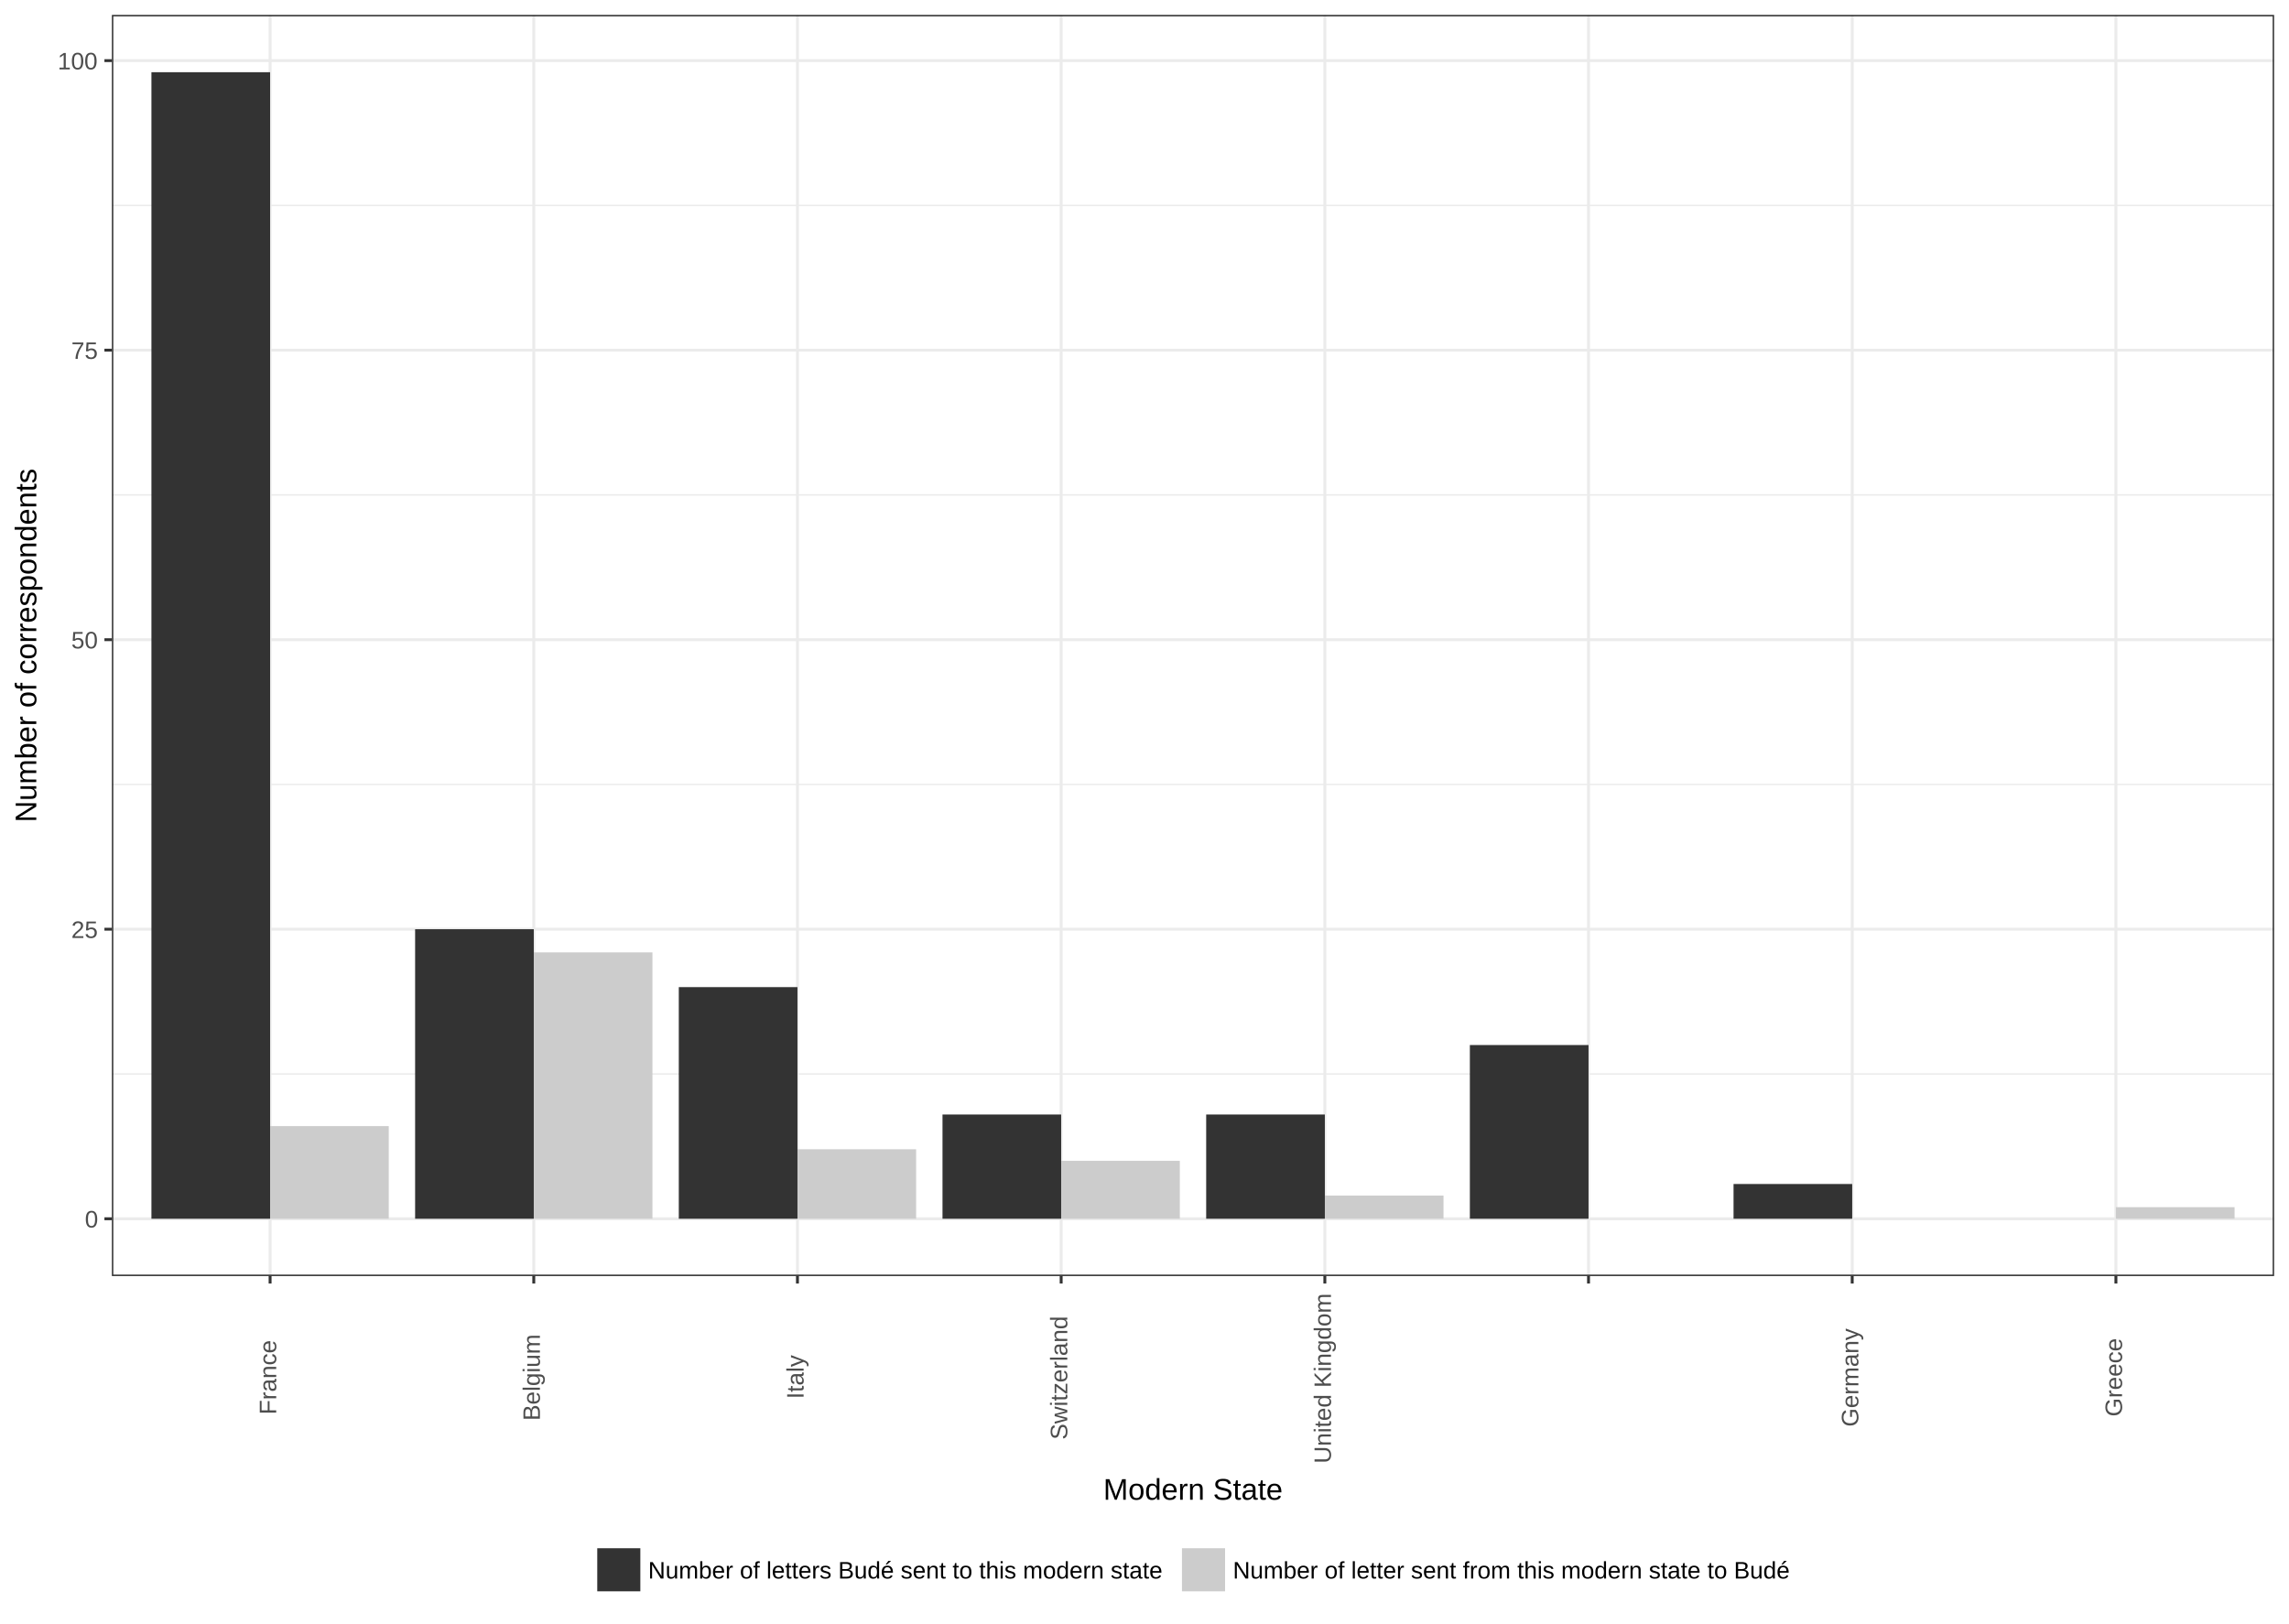
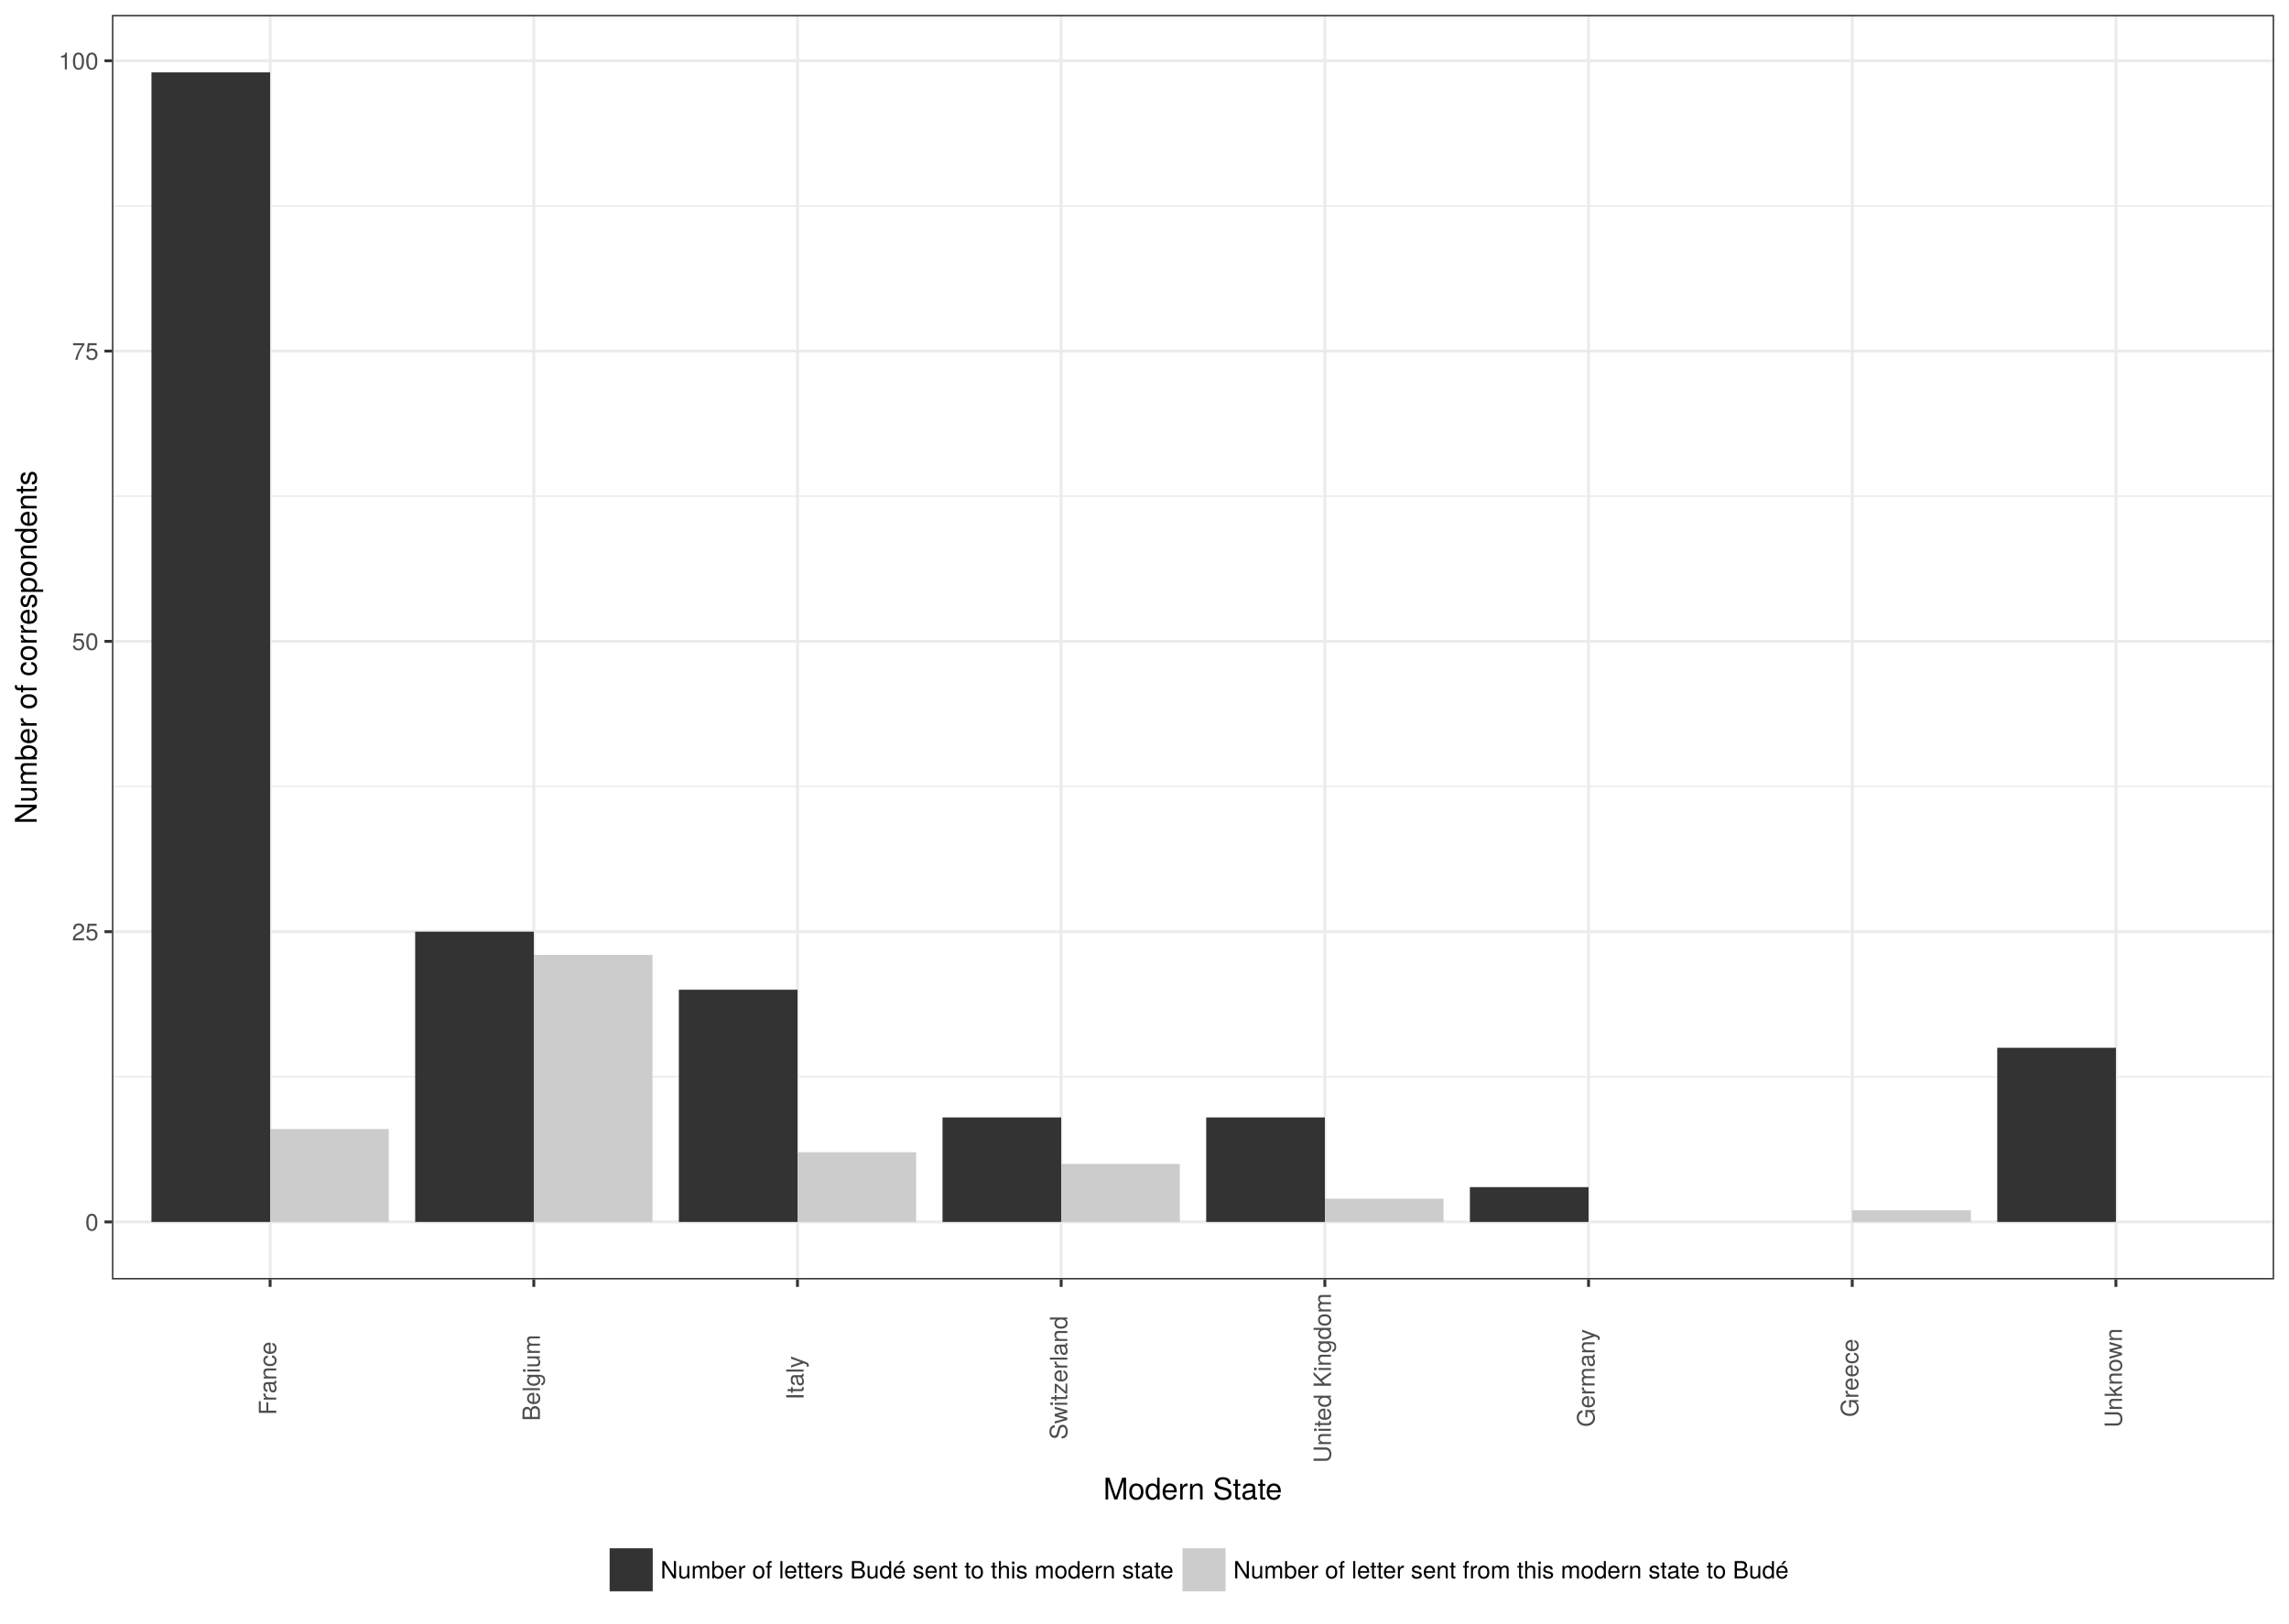
<svg xmlns="http://www.w3.org/2000/svg" viewBox="0 0 842.40 597.60">
  <defs>
    <style type="text/css">
    line, polyline, path, rect, circle {
      fill: none;
      stroke: #000000;
      stroke-linecap: round;
      stroke-linejoin: round;
      stroke-miterlimit: 10.00;
    }
  </style>
  </defs>
  <rect width="100%" height="100%" style="stroke: none; fill: #FFFFFF;" />
  <rect x="0.00" y="-0.00" width="842.40" height="597.60" style="stroke-width: 1.07; stroke: #FFFFFF; fill: #FFFFFF;" />
  <defs>
-     <clipPath id="cpNDEuMTcyMXw4MzYuOTIxfDQ2OS43fDUuNDc5NDU=">
-       <rect x="41.17" y="5.48" width="795.75" height="464.22" />
+     <clipPath id="cpNDEuMTg4N3w4MzYuOTIxfDQ3MC45Mzd8NS40Nzk0NQ==">
+       <rect x="41.19" y="5.48" width="795.73" height="465.46" />
    </clipPath>
  </defs>
-   <rect x="41.17" y="5.48" width="795.75" height="464.22" style="stroke-width: 1.07; stroke: none; fill: #FFFFFF;" clip-path="url(#cpNDEuMTcyMXw4MzYuOTIxfDQ2OS43fDUuNDc5NDU=)" />
-   <polyline points="41.17,395.31 836.92,395.31 " style="stroke-width: 0.53; stroke: #EBEBEB; stroke-linecap: butt;" clip-path="url(#cpNDEuMTcyMXw4MzYuOTIxfDQ2OS43fDUuNDc5NDU=)" />
-   <polyline points="41.17,288.74 836.92,288.74 " style="stroke-width: 0.53; stroke: #EBEBEB; stroke-linecap: butt;" clip-path="url(#cpNDEuMTcyMXw4MzYuOTIxfDQ2OS43fDUuNDc5NDU=)" />
-   <polyline points="41.17,182.17 836.92,182.17 " style="stroke-width: 0.53; stroke: #EBEBEB; stroke-linecap: butt;" clip-path="url(#cpNDEuMTcyMXw4MzYuOTIxfDQ2OS43fDUuNDc5NDU=)" />
-   <polyline points="41.17,75.60 836.92,75.60 " style="stroke-width: 0.53; stroke: #EBEBEB; stroke-linecap: butt;" clip-path="url(#cpNDEuMTcyMXw4MzYuOTIxfDQ2OS43fDUuNDc5NDU=)" />
-   <polyline points="41.17,448.60 836.92,448.60 " style="stroke-width: 1.07; stroke: #EBEBEB; stroke-linecap: butt;" clip-path="url(#cpNDEuMTcyMXw4MzYuOTIxfDQ2OS43fDUuNDc5NDU=)" />
-   <polyline points="41.17,342.03 836.92,342.03 " style="stroke-width: 1.07; stroke: #EBEBEB; stroke-linecap: butt;" clip-path="url(#cpNDEuMTcyMXw4MzYuOTIxfDQ2OS43fDUuNDc5NDU=)" />
-   <polyline points="41.17,235.46 836.92,235.46 " style="stroke-width: 1.07; stroke: #EBEBEB; stroke-linecap: butt;" clip-path="url(#cpNDEuMTcyMXw4MzYuOTIxfDQ2OS43fDUuNDc5NDU=)" />
-   <polyline points="41.17,128.89 836.92,128.89 " style="stroke-width: 1.07; stroke: #EBEBEB; stroke-linecap: butt;" clip-path="url(#cpNDEuMTcyMXw4MzYuOTIxfDQ2OS43fDUuNDc5NDU=)" />
-   <polyline points="41.17,22.32 836.92,22.32 " style="stroke-width: 1.07; stroke: #EBEBEB; stroke-linecap: butt;" clip-path="url(#cpNDEuMTcyMXw4MzYuOTIxfDQ2OS43fDUuNDc5NDU=)" />
-   <polyline points="99.40,469.70 99.40,5.48 " style="stroke-width: 1.07; stroke: #EBEBEB; stroke-linecap: butt;" clip-path="url(#cpNDEuMTcyMXw4MzYuOTIxfDQ2OS43fDUuNDc5NDU=)" />
-   <polyline points="196.44,469.70 196.44,5.48 " style="stroke-width: 1.07; stroke: #EBEBEB; stroke-linecap: butt;" clip-path="url(#cpNDEuMTcyMXw4MzYuOTIxfDQ2OS43fDUuNDc5NDU=)" />
-   <polyline points="293.48,469.70 293.48,5.48 " style="stroke-width: 1.07; stroke: #EBEBEB; stroke-linecap: butt;" clip-path="url(#cpNDEuMTcyMXw4MzYuOTIxfDQ2OS43fDUuNDc5NDU=)" />
-   <polyline points="390.53,469.70 390.53,5.48 " style="stroke-width: 1.07; stroke: #EBEBEB; stroke-linecap: butt;" clip-path="url(#cpNDEuMTcyMXw4MzYuOTIxfDQ2OS43fDUuNDc5NDU=)" />
-   <polyline points="487.57,469.70 487.57,5.48 " style="stroke-width: 1.07; stroke: #EBEBEB; stroke-linecap: butt;" clip-path="url(#cpNDEuMTcyMXw4MzYuOTIxfDQ2OS43fDUuNDc5NDU=)" />
-   <polyline points="584.61,469.70 584.61,5.48 " style="stroke-width: 1.07; stroke: #EBEBEB; stroke-linecap: butt;" clip-path="url(#cpNDEuMTcyMXw4MzYuOTIxfDQ2OS43fDUuNDc5NDU=)" />
-   <polyline points="681.65,469.70 681.65,5.48 " style="stroke-width: 1.07; stroke: #EBEBEB; stroke-linecap: butt;" clip-path="url(#cpNDEuMTcyMXw4MzYuOTIxfDQ2OS43fDUuNDc5NDU=)" />
-   <polyline points="778.70,469.70 778.70,5.48 " style="stroke-width: 1.07; stroke: #EBEBEB; stroke-linecap: butt;" clip-path="url(#cpNDEuMTcyMXw4MzYuOTIxfDQ2OS43fDUuNDc5NDU=)" />
-   <rect x="99.40" y="414.50" width="43.67" height="34.10" style="stroke-width: 1.07; stroke: none; stroke-linecap: butt; fill: #CCCCCC;" clip-path="url(#cpNDEuMTcyMXw4MzYuOTIxfDQ2OS43fDUuNDc5NDU=)" />
-   <rect x="55.73" y="26.58" width="43.67" height="422.02" style="stroke-width: 1.07; stroke: none; stroke-linecap: butt; fill: #333333;" clip-path="url(#cpNDEuMTcyMXw4MzYuOTIxfDQ2OS43fDUuNDc5NDU=)" />
-   <rect x="196.44" y="350.55" width="43.67" height="98.04" style="stroke-width: 1.07; stroke: none; stroke-linecap: butt; fill: #CCCCCC;" clip-path="url(#cpNDEuMTcyMXw4MzYuOTIxfDQ2OS43fDUuNDc5NDU=)" />
-   <rect x="152.77" y="342.03" width="43.67" height="106.57" style="stroke-width: 1.07; stroke: none; stroke-linecap: butt; fill: #333333;" clip-path="url(#cpNDEuMTcyMXw4MzYuOTIxfDQ2OS43fDUuNDc5NDU=)" />
-   <rect x="293.48" y="423.02" width="43.67" height="25.58" style="stroke-width: 1.07; stroke: none; stroke-linecap: butt; fill: #CCCCCC;" clip-path="url(#cpNDEuMTcyMXw4MzYuOTIxfDQ2OS43fDUuNDc5NDU=)" />
-   <rect x="249.81" y="363.34" width="43.67" height="85.26" style="stroke-width: 1.07; stroke: none; stroke-linecap: butt; fill: #333333;" clip-path="url(#cpNDEuMTcyMXw4MzYuOTIxfDQ2OS43fDUuNDc5NDU=)" />
-   <rect x="390.53" y="427.28" width="43.67" height="21.31" style="stroke-width: 1.07; stroke: none; stroke-linecap: butt; fill: #CCCCCC;" clip-path="url(#cpNDEuMTcyMXw4MzYuOTIxfDQ2OS43fDUuNDc5NDU=)" />
-   <rect x="346.86" y="410.23" width="43.67" height="38.37" style="stroke-width: 1.07; stroke: none; stroke-linecap: butt; fill: #333333;" clip-path="url(#cpNDEuMTcyMXw4MzYuOTIxfDQ2OS43fDUuNDc5NDU=)" />
-   <rect x="487.57" y="440.07" width="43.67" height="8.53" style="stroke-width: 1.07; stroke: none; stroke-linecap: butt; fill: #CCCCCC;" clip-path="url(#cpNDEuMTcyMXw4MzYuOTIxfDQ2OS43fDUuNDc5NDU=)" />
-   <rect x="443.90" y="410.23" width="43.67" height="38.37" style="stroke-width: 1.07; stroke: none; stroke-linecap: butt; fill: #333333;" clip-path="url(#cpNDEuMTcyMXw4MzYuOTIxfDQ2OS43fDUuNDc5NDU=)" />
-   <rect x="540.94" y="384.66" width="43.67" height="63.94" style="stroke-width: 1.07; stroke: none; stroke-linecap: butt; fill: #333333;" clip-path="url(#cpNDEuMTcyMXw4MzYuOTIxfDQ2OS43fDUuNDc5NDU=)" />
-   <rect x="637.98" y="435.81" width="43.67" height="12.79" style="stroke-width: 1.07; stroke: none; stroke-linecap: butt; fill: #333333;" clip-path="url(#cpNDEuMTcyMXw4MzYuOTIxfDQ2OS43fDUuNDc5NDU=)" />
-   <rect x="778.70" y="444.34" width="43.67" height="4.26" style="stroke-width: 1.07; stroke: none; stroke-linecap: butt; fill: #CCCCCC;" clip-path="url(#cpNDEuMTcyMXw4MzYuOTIxfDQ2OS43fDUuNDc5NDU=)" />
-   <rect x="41.17" y="5.48" width="795.75" height="464.22" style="stroke-width: 1.07; stroke: #333333;" clip-path="url(#cpNDEuMTcyMXw4MzYuOTIxfDQ2OS43fDUuNDc5NDU=)" />
+   <rect x="41.19" y="5.48" width="795.73" height="465.46" style="stroke-width: 1.07; stroke: none; fill: #FFFFFF;" clip-path="url(#cpNDEuMTg4N3w4MzYuOTIxfDQ3MC45Mzd8NS40Nzk0NQ==)" />
+   <polyline points="41.19,396.35 836.92,396.35 " style="stroke-width: 0.53; stroke: #EBEBEB; stroke-linecap: butt;" clip-path="url(#cpNDEuMTg4N3w4MzYuOTIxfDQ3MC45Mzd8NS40Nzk0NQ==)" />
+   <polyline points="41.19,289.50 836.92,289.50 " style="stroke-width: 0.53; stroke: #EBEBEB; stroke-linecap: butt;" clip-path="url(#cpNDEuMTg4N3w4MzYuOTIxfDQ3MC45Mzd8NS40Nzk0NQ==)" />
+   <polyline points="41.19,182.64 836.92,182.64 " style="stroke-width: 0.53; stroke: #EBEBEB; stroke-linecap: butt;" clip-path="url(#cpNDEuMTg4N3w4MzYuOTIxfDQ3MC45Mzd8NS40Nzk0NQ==)" />
+   <polyline points="41.19,75.79 836.92,75.79 " style="stroke-width: 0.53; stroke: #EBEBEB; stroke-linecap: butt;" clip-path="url(#cpNDEuMTg4N3w4MzYuOTIxfDQ3MC45Mzd8NS40Nzk0NQ==)" />
+   <polyline points="41.19,449.78 836.92,449.78 " style="stroke-width: 1.07; stroke: #EBEBEB; stroke-linecap: butt;" clip-path="url(#cpNDEuMTg4N3w4MzYuOTIxfDQ3MC45Mzd8NS40Nzk0NQ==)" />
+   <polyline points="41.19,342.93 836.92,342.93 " style="stroke-width: 1.07; stroke: #EBEBEB; stroke-linecap: butt;" clip-path="url(#cpNDEuMTg4N3w4MzYuOTIxfDQ3MC45Mzd8NS40Nzk0NQ==)" />
+   <polyline points="41.19,236.07 836.92,236.07 " style="stroke-width: 1.07; stroke: #EBEBEB; stroke-linecap: butt;" clip-path="url(#cpNDEuMTg4N3w4MzYuOTIxfDQ3MC45Mzd8NS40Nzk0NQ==)" />
+   <polyline points="41.19,129.22 836.92,129.22 " style="stroke-width: 1.07; stroke: #EBEBEB; stroke-linecap: butt;" clip-path="url(#cpNDEuMTg4N3w4MzYuOTIxfDQ3MC45Mzd8NS40Nzk0NQ==)" />
+   <polyline points="41.19,22.36 836.92,22.36 " style="stroke-width: 1.07; stroke: #EBEBEB; stroke-linecap: butt;" clip-path="url(#cpNDEuMTg4N3w4MzYuOTIxfDQ3MC45Mzd8NS40Nzk0NQ==)" />
+   <polyline points="99.41,470.94 99.41,5.48 " style="stroke-width: 1.07; stroke: #EBEBEB; stroke-linecap: butt;" clip-path="url(#cpNDEuMTg4N3w4MzYuOTIxfDQ3MC45Mzd8NS40Nzk0NQ==)" />
+   <polyline points="196.45,470.94 196.45,5.48 " style="stroke-width: 1.07; stroke: #EBEBEB; stroke-linecap: butt;" clip-path="url(#cpNDEuMTg4N3w4MzYuOTIxfDQ3MC45Mzd8NS40Nzk0NQ==)" />
+   <polyline points="293.49,470.94 293.49,5.48 " style="stroke-width: 1.07; stroke: #EBEBEB; stroke-linecap: butt;" clip-path="url(#cpNDEuMTg4N3w4MzYuOTIxfDQ3MC45Mzd8NS40Nzk0NQ==)" />
+   <polyline points="390.53,470.94 390.53,5.48 " style="stroke-width: 1.07; stroke: #EBEBEB; stroke-linecap: butt;" clip-path="url(#cpNDEuMTg4N3w4MzYuOTIxfDQ3MC45Mzd8NS40Nzk0NQ==)" />
+   <polyline points="487.57,470.94 487.57,5.48 " style="stroke-width: 1.07; stroke: #EBEBEB; stroke-linecap: butt;" clip-path="url(#cpNDEuMTg4N3w4MzYuOTIxfDQ3MC45Mzd8NS40Nzk0NQ==)" />
+   <polyline points="584.62,470.94 584.62,5.48 " style="stroke-width: 1.07; stroke: #EBEBEB; stroke-linecap: butt;" clip-path="url(#cpNDEuMTg4N3w4MzYuOTIxfDQ3MC45Mzd8NS40Nzk0NQ==)" />
+   <polyline points="681.66,470.94 681.66,5.48 " style="stroke-width: 1.07; stroke: #EBEBEB; stroke-linecap: butt;" clip-path="url(#cpNDEuMTg4N3w4MzYuOTIxfDQ3MC45Mzd8NS40Nzk0NQ==)" />
+   <polyline points="778.70,470.94 778.70,5.48 " style="stroke-width: 1.07; stroke: #EBEBEB; stroke-linecap: butt;" clip-path="url(#cpNDEuMTg4N3w4MzYuOTIxfDQ3MC45Mzd8NS40Nzk0NQ==)" />
+   <rect x="99.41" y="415.59" width="43.67" height="34.19" style="stroke-width: 1.07; stroke: none; stroke-linecap: butt; fill: #CCCCCC;" clip-path="url(#cpNDEuMTg4N3w4MzYuOTIxfDQ3MC45Mzd8NS40Nzk0NQ==)" />
+   <rect x="55.74" y="26.64" width="43.67" height="423.14" style="stroke-width: 1.07; stroke: none; stroke-linecap: butt; fill: #333333;" clip-path="url(#cpNDEuMTg4N3w4MzYuOTIxfDQ3MC45Mzd8NS40Nzk0NQ==)" />
+   <rect x="196.45" y="351.47" width="43.67" height="98.31" style="stroke-width: 1.07; stroke: none; stroke-linecap: butt; fill: #CCCCCC;" clip-path="url(#cpNDEuMTg4N3w4MzYuOTIxfDQ3MC45Mzd8NS40Nzk0NQ==)" />
+   <rect x="152.79" y="342.93" width="43.67" height="106.85" style="stroke-width: 1.07; stroke: none; stroke-linecap: butt; fill: #333333;" clip-path="url(#cpNDEuMTg4N3w4MzYuOTIxfDQ3MC45Mzd8NS40Nzk0NQ==)" />
+   <rect x="293.49" y="424.13" width="43.67" height="25.65" style="stroke-width: 1.07; stroke: none; stroke-linecap: butt; fill: #CCCCCC;" clip-path="url(#cpNDEuMTg4N3w4MzYuOTIxfDQ3MC45Mzd8NS40Nzk0NQ==)" />
+   <rect x="249.83" y="364.30" width="43.67" height="85.48" style="stroke-width: 1.07; stroke: none; stroke-linecap: butt; fill: #333333;" clip-path="url(#cpNDEuMTg4N3w4MzYuOTIxfDQ3MC45Mzd8NS40Nzk0NQ==)" />
+   <rect x="390.53" y="428.41" width="43.67" height="21.37" style="stroke-width: 1.07; stroke: none; stroke-linecap: butt; fill: #CCCCCC;" clip-path="url(#cpNDEuMTg4N3w4MzYuOTIxfDQ3MC45Mzd8NS40Nzk0NQ==)" />
+   <rect x="346.87" y="411.31" width="43.67" height="38.47" style="stroke-width: 1.07; stroke: none; stroke-linecap: butt; fill: #333333;" clip-path="url(#cpNDEuMTg4N3w4MzYuOTIxfDQ3MC45Mzd8NS40Nzk0NQ==)" />
+   <rect x="487.57" y="441.23" width="43.67" height="8.55" style="stroke-width: 1.07; stroke: none; stroke-linecap: butt; fill: #CCCCCC;" clip-path="url(#cpNDEuMTg4N3w4MzYuOTIxfDQ3MC45Mzd8NS40Nzk0NQ==)" />
+   <rect x="443.91" y="411.31" width="43.67" height="38.47" style="stroke-width: 1.07; stroke: none; stroke-linecap: butt; fill: #333333;" clip-path="url(#cpNDEuMTg4N3w4MzYuOTIxfDQ3MC45Mzd8NS40Nzk0NQ==)" />
+   <rect x="540.95" y="436.96" width="43.67" height="12.82" style="stroke-width: 1.07; stroke: none; stroke-linecap: butt; fill: #333333;" clip-path="url(#cpNDEuMTg4N3w4MzYuOTIxfDQ3MC45Mzd8NS40Nzk0NQ==)" />
+   <rect x="681.66" y="445.51" width="43.67" height="4.27" style="stroke-width: 1.07; stroke: none; stroke-linecap: butt; fill: #CCCCCC;" clip-path="url(#cpNDEuMTg4N3w4MzYuOTIxfDQ3MC45Mzd8NS40Nzk0NQ==)" />
+   <rect x="735.03" y="385.67" width="43.67" height="64.11" style="stroke-width: 1.07; stroke: none; stroke-linecap: butt; fill: #333333;" clip-path="url(#cpNDEuMTg4N3w4MzYuOTIxfDQ3MC45Mzd8NS40Nzk0NQ==)" />
+   <rect x="41.19" y="5.48" width="795.73" height="465.46" style="stroke-width: 1.07; stroke: #333333;" clip-path="url(#cpNDEuMTg4N3w4MzYuOTIxfDQ3MC45Mzd8NS40Nzk0NQ==)" />
  <defs>
    <clipPath id="cpMHw4NDIuNHw1OTcuNnww">
      <rect x="0.00" y="0.00" width="842.40" height="597.60" />
    </clipPath>
  </defs>
  <g clip-path="url(#cpMHw4NDIuNHw1OTcuNnww)">
-     <text x="31.24" y="451.82" style="font-size: 8.80px; fill: #4D4D4D; font-family: Arial;" textLength="5.01px" lengthAdjust="spacingAndGlyphs">0</text>
+     <text x="31.37" y="452.98" style="font-size: 8.80px; fill: #4D4D4D; font-family: TeX Gyre Heros;" textLength="4.89px" lengthAdjust="spacingAndGlyphs">0</text>
  </g>
  <g clip-path="url(#cpMHw4NDIuNHw1OTcuNnww)">
-     <text x="26.23" y="345.25" style="font-size: 8.80px; fill: #4D4D4D; font-family: Arial;" textLength="10.01px" lengthAdjust="spacingAndGlyphs">25</text>
+     <text x="26.48" y="346.13" style="font-size: 8.80px; fill: #4D4D4D; font-family: TeX Gyre Heros;" textLength="9.78px" lengthAdjust="spacingAndGlyphs">25</text>
  </g>
  <g clip-path="url(#cpMHw4NDIuNHw1OTcuNnww)">
-     <text x="26.23" y="238.68" style="font-size: 8.80px; fill: #4D4D4D; font-family: Arial;" textLength="10.01px" lengthAdjust="spacingAndGlyphs">50</text>
+     <text x="26.48" y="239.27" style="font-size: 8.80px; fill: #4D4D4D; font-family: TeX Gyre Heros;" textLength="9.78px" lengthAdjust="spacingAndGlyphs">50</text>
  </g>
  <g clip-path="url(#cpMHw4NDIuNHw1OTcuNnww)">
-     <text x="26.23" y="132.11" style="font-size: 8.80px; fill: #4D4D4D; font-family: Arial;" textLength="10.01px" lengthAdjust="spacingAndGlyphs">75</text>
+     <text x="26.48" y="132.42" style="font-size: 8.80px; fill: #4D4D4D; font-family: TeX Gyre Heros;" textLength="9.78px" lengthAdjust="spacingAndGlyphs">75</text>
  </g>
  <g clip-path="url(#cpMHw4NDIuNHw1OTcuNnww)">
-     <text x="21.22" y="25.54" style="font-size: 8.80px; fill: #4D4D4D; font-family: Arial;" textLength="15.02px" lengthAdjust="spacingAndGlyphs">100</text>
+     <text x="21.58" y="25.57" style="font-size: 8.80px; fill: #4D4D4D; font-family: TeX Gyre Heros;" textLength="14.67px" lengthAdjust="spacingAndGlyphs">100</text>
  </g>
-   <polyline points="38.43,448.60 41.17,448.60 " style="stroke-width: 1.07; stroke: #333333; stroke-linecap: butt;" clip-path="url(#cpMHw4NDIuNHw1OTcuNnww)" />
-   <polyline points="38.43,342.03 41.17,342.03 " style="stroke-width: 1.07; stroke: #333333; stroke-linecap: butt;" clip-path="url(#cpMHw4NDIuNHw1OTcuNnww)" />
-   <polyline points="38.43,235.46 41.17,235.46 " style="stroke-width: 1.07; stroke: #333333; stroke-linecap: butt;" clip-path="url(#cpMHw4NDIuNHw1OTcuNnww)" />
-   <polyline points="38.43,128.89 41.17,128.89 " style="stroke-width: 1.07; stroke: #333333; stroke-linecap: butt;" clip-path="url(#cpMHw4NDIuNHw1OTcuNnww)" />
-   <polyline points="38.43,22.32 41.17,22.32 " style="stroke-width: 1.07; stroke: #333333; stroke-linecap: butt;" clip-path="url(#cpMHw4NDIuNHw1OTcuNnww)" />
-   <polyline points="99.40,472.44 99.40,469.70 " style="stroke-width: 1.07; stroke: #333333; stroke-linecap: butt;" clip-path="url(#cpMHw4NDIuNHw1OTcuNnww)" />
-   <polyline points="196.44,472.44 196.44,469.70 " style="stroke-width: 1.07; stroke: #333333; stroke-linecap: butt;" clip-path="url(#cpMHw4NDIuNHw1OTcuNnww)" />
-   <polyline points="293.48,472.44 293.48,469.70 " style="stroke-width: 1.07; stroke: #333333; stroke-linecap: butt;" clip-path="url(#cpMHw4NDIuNHw1OTcuNnww)" />
-   <polyline points="390.53,472.44 390.53,469.70 " style="stroke-width: 1.07; stroke: #333333; stroke-linecap: butt;" clip-path="url(#cpMHw4NDIuNHw1OTcuNnww)" />
-   <polyline points="487.57,472.44 487.57,469.70 " style="stroke-width: 1.07; stroke: #333333; stroke-linecap: butt;" clip-path="url(#cpMHw4NDIuNHw1OTcuNnww)" />
-   <polyline points="584.61,472.44 584.61,469.70 " style="stroke-width: 1.07; stroke: #333333; stroke-linecap: butt;" clip-path="url(#cpMHw4NDIuNHw1OTcuNnww)" />
-   <polyline points="681.65,472.44 681.65,469.70 " style="stroke-width: 1.07; stroke: #333333; stroke-linecap: butt;" clip-path="url(#cpMHw4NDIuNHw1OTcuNnww)" />
-   <polyline points="778.70,472.44 778.70,469.70 " style="stroke-width: 1.07; stroke: #333333; stroke-linecap: butt;" clip-path="url(#cpMHw4NDIuNHw1OTcuNnww)" />
+   <polyline points="38.45,449.78 41.19,449.78 " style="stroke-width: 1.07; stroke: #333333; stroke-linecap: butt;" clip-path="url(#cpMHw4NDIuNHw1OTcuNnww)" />
+   <polyline points="38.45,342.93 41.19,342.93 " style="stroke-width: 1.07; stroke: #333333; stroke-linecap: butt;" clip-path="url(#cpMHw4NDIuNHw1OTcuNnww)" />
+   <polyline points="38.45,236.07 41.19,236.07 " style="stroke-width: 1.07; stroke: #333333; stroke-linecap: butt;" clip-path="url(#cpMHw4NDIuNHw1OTcuNnww)" />
+   <polyline points="38.45,129.22 41.19,129.22 " style="stroke-width: 1.07; stroke: #333333; stroke-linecap: butt;" clip-path="url(#cpMHw4NDIuNHw1OTcuNnww)" />
+   <polyline points="38.45,22.36 41.19,22.36 " style="stroke-width: 1.07; stroke: #333333; stroke-linecap: butt;" clip-path="url(#cpMHw4NDIuNHw1OTcuNnww)" />
+   <polyline points="99.41,473.68 99.41,470.94 " style="stroke-width: 1.07; stroke: #333333; stroke-linecap: butt;" clip-path="url(#cpMHw4NDIuNHw1OTcuNnww)" />
+   <polyline points="196.45,473.68 196.45,470.94 " style="stroke-width: 1.07; stroke: #333333; stroke-linecap: butt;" clip-path="url(#cpMHw4NDIuNHw1OTcuNnww)" />
+   <polyline points="293.49,473.68 293.49,470.94 " style="stroke-width: 1.07; stroke: #333333; stroke-linecap: butt;" clip-path="url(#cpMHw4NDIuNHw1OTcuNnww)" />
+   <polyline points="390.53,473.68 390.53,470.94 " style="stroke-width: 1.07; stroke: #333333; stroke-linecap: butt;" clip-path="url(#cpMHw4NDIuNHw1OTcuNnww)" />
+   <polyline points="487.57,473.68 487.57,470.94 " style="stroke-width: 1.07; stroke: #333333; stroke-linecap: butt;" clip-path="url(#cpMHw4NDIuNHw1OTcuNnww)" />
+   <polyline points="584.62,473.68 584.62,470.94 " style="stroke-width: 1.07; stroke: #333333; stroke-linecap: butt;" clip-path="url(#cpMHw4NDIuNHw1OTcuNnww)" />
+   <polyline points="681.66,473.68 681.66,470.94 " style="stroke-width: 1.07; stroke: #333333; stroke-linecap: butt;" clip-path="url(#cpMHw4NDIuNHw1OTcuNnww)" />
+   <polyline points="778.70,473.68 778.70,470.94 " style="stroke-width: 1.07; stroke: #333333; stroke-linecap: butt;" clip-path="url(#cpMHw4NDIuNHw1OTcuNnww)" />
  <g clip-path="url(#cpMHw4NDIuNHw1OTcuNnww)">
-     <text transform="translate(101.65,520.66) rotate(-90)" style="font-size: 8.80px; fill: #4D4D4D; font-family: Arial;" textLength="28.01px" lengthAdjust="spacingAndGlyphs">France</text>
+     <text transform="translate(101.66,520.85) rotate(-90)" style="font-size: 8.80px; fill: #4D4D4D; font-family: TeX Gyre Heros;" textLength="27.38px" lengthAdjust="spacingAndGlyphs">France</text>
  </g>
  <g clip-path="url(#cpMHw4NDIuNHw1OTcuNnww)">
-     <text transform="translate(198.69,522.91) rotate(-90)" style="font-size: 8.80px; fill: #4D4D4D; font-family: Arial;" textLength="32.52px" lengthAdjust="spacingAndGlyphs">Belgium</text>
+     <text transform="translate(198.70,523.05) rotate(-90)" style="font-size: 8.80px; fill: #4D4D4D; font-family: TeX Gyre Heros;" textLength="31.77px" lengthAdjust="spacingAndGlyphs">Belgium</text>
  </g>
  <g clip-path="url(#cpMHw4NDIuNHw1OTcuNnww)">
-     <text transform="translate(295.74,514.90) rotate(-90)" style="font-size: 8.80px; fill: #4D4D4D; font-family: Arial;" textLength="16.51px" lengthAdjust="spacingAndGlyphs">Italy</text>
+     <text transform="translate(295.74,515.23) rotate(-90)" style="font-size: 8.80px; fill: #4D4D4D; font-family: TeX Gyre Heros;" textLength="16.13px" lengthAdjust="spacingAndGlyphs">Italy</text>
  </g>
  <g clip-path="url(#cpMHw4NDIuNHw1OTcuNnww)">
-     <text transform="translate(392.78,529.91) rotate(-90)" style="font-size: 8.80px; fill: #4D4D4D; font-family: Arial;" textLength="46.52px" lengthAdjust="spacingAndGlyphs">Switzerland</text>
+     <text transform="translate(392.78,529.89) rotate(-90)" style="font-size: 8.80px; fill: #4D4D4D; font-family: TeX Gyre Heros;" textLength="45.46px" lengthAdjust="spacingAndGlyphs">Switzerland</text>
  </g>
  <g clip-path="url(#cpMHw4NDIuNHw1OTcuNnww)">
-     <text transform="translate(489.82,538.67) rotate(-90)" style="font-size: 8.80px; fill: #4D4D4D; font-family: Arial;" textLength="64.04px" lengthAdjust="spacingAndGlyphs">United Kingdom</text>
+     <text transform="translate(489.82,538.45) rotate(-90)" style="font-size: 8.80px; fill: #4D4D4D; font-family: TeX Gyre Heros;" textLength="62.58px" lengthAdjust="spacingAndGlyphs">United Kingdom</text>
  </g>
  <g clip-path="url(#cpMHw4NDIuNHw1OTcuNnww)">
-     <text transform="translate(683.91,525.16) rotate(-90)" style="font-size: 8.80px; fill: #4D4D4D; font-family: Arial;" textLength="37.01px" lengthAdjust="spacingAndGlyphs">Germany</text>
+     <text transform="translate(586.86,525.25) rotate(-90)" style="font-size: 8.80px; fill: #4D4D4D; font-family: TeX Gyre Heros;" textLength="36.17px" lengthAdjust="spacingAndGlyphs">Germany</text>
  </g>
  <g clip-path="url(#cpMHw4NDIuNHw1OTcuNnww)">
-     <text transform="translate(780.95,521.41) rotate(-90)" style="font-size: 8.80px; fill: #4D4D4D; font-family: Arial;" textLength="29.51px" lengthAdjust="spacingAndGlyphs">Greece</text>
+     <text transform="translate(683.90,521.58) rotate(-90)" style="font-size: 8.80px; fill: #4D4D4D; font-family: TeX Gyre Heros;" textLength="28.85px" lengthAdjust="spacingAndGlyphs">Greece</text>
  </g>
  <g clip-path="url(#cpMHw4NDIuNHw1OTcuNnww)">
-     <text x="406.03" y="552.02" style="font-size: 11.00px; font-family: Arial;" textLength="66.04px" lengthAdjust="spacingAndGlyphs">Modern State</text>
+     <text transform="translate(780.94,525.49) rotate(-90)" style="font-size: 8.80px; fill: #4D4D4D; font-family: TeX Gyre Heros;" textLength="36.67px" lengthAdjust="spacingAndGlyphs">Unknown</text>
  </g>
  <g clip-path="url(#cpMHw4NDIuNHw1OTcuNnww)">
-     <text transform="translate(13.35,302.71) rotate(-90)" style="font-size: 11.00px; font-family: Arial;" textLength="130.23px" lengthAdjust="spacingAndGlyphs">Number of correspondents</text>
-   </g>
-   <rect x="209.10" y="563.50" width="459.89" height="28.62" style="stroke-width: 1.07; stroke: none; fill: #FFFFFF;" clip-path="url(#cpMHw4NDIuNHw1OTcuNnww)" />
-   <rect x="219.09" y="569.17" width="17.28" height="17.28" style="stroke-width: 1.07; stroke: none; fill: #FFFFFF;" clip-path="url(#cpMHw4NDIuNHw1OTcuNnww)" />
-   <rect x="219.80" y="569.88" width="15.86" height="15.86" style="stroke-width: 1.07; stroke: none; stroke-linejoin: miter; fill: #333333;" clip-path="url(#cpMHw4NDIuNHw1OTcuNnww)" />
-   <rect x="434.29" y="569.17" width="17.28" height="17.28" style="stroke-width: 1.07; stroke: none; fill: #FFFFFF;" clip-path="url(#cpMHw4NDIuNHw1OTcuNnww)" />
-   <rect x="434.99" y="569.88" width="15.86" height="15.86" style="stroke-width: 1.07; stroke: none; stroke-linejoin: miter; fill: #CCCCCC;" clip-path="url(#cpMHw4NDIuNHw1OTcuNnww)" />
-   <g clip-path="url(#cpMHw4NDIuNHw1OTcuNnww)">
-     <text x="238.53" y="581.03" style="font-size: 8.80px; font-family: Arial;" textLength="193.60px" lengthAdjust="spacingAndGlyphs">Number of letters Budé sent to this modern state</text>
+     <text x="406.04" y="551.94" style="font-size: 11.00px; font-family: TeX Gyre Heros;" textLength="66.03px" lengthAdjust="spacingAndGlyphs">Modern State</text>
  </g>
  <g clip-path="url(#cpMHw4NDIuNHw1OTcuNnww)">
-     <text x="453.73" y="581.03" style="font-size: 8.80px; font-family: Arial;" textLength="209.60px" lengthAdjust="spacingAndGlyphs">Number of letter sent from this modern state to Budé</text>
+     <text transform="translate(13.50,303.32) rotate(-90)" style="font-size: 11.00px; font-family: TeX Gyre Heros;" textLength="130.22px" lengthAdjust="spacingAndGlyphs">Number of correspondents</text>
+   </g>
+   <rect x="213.66" y="563.50" width="450.78" height="28.62" style="stroke-width: 1.07; stroke: none; fill: #FFFFFF;" clip-path="url(#cpMHw4NDIuNHw1OTcuNnww)" />
+   <rect x="223.65" y="569.17" width="17.28" height="17.28" style="stroke-width: 1.07; stroke: none; fill: #FFFFFF;" clip-path="url(#cpMHw4NDIuNHw1OTcuNnww)" />
+   <rect x="224.36" y="569.88" width="15.86" height="15.86" style="stroke-width: 1.07; stroke: none; stroke-linejoin: miter; fill: #333333;" clip-path="url(#cpMHw4NDIuNHw1OTcuNnww)" />
+   <rect x="434.47" y="569.17" width="17.28" height="17.28" style="stroke-width: 1.07; stroke: none; fill: #FFFFFF;" clip-path="url(#cpMHw4NDIuNHw1OTcuNnww)" />
+   <rect x="435.18" y="569.88" width="15.86" height="15.86" style="stroke-width: 1.07; stroke: none; stroke-linejoin: miter; fill: #CCCCCC;" clip-path="url(#cpMHw4NDIuNHw1OTcuNnww)" />
+   <g clip-path="url(#cpMHw4NDIuNHw1OTcuNnww)">
+     <text x="243.09" y="581.01" style="font-size: 8.80px; font-family: TeX Gyre Heros;" textLength="189.22px" lengthAdjust="spacingAndGlyphs">Number of letters Budé sent to this modern state</text>
+   </g>
+   <g clip-path="url(#cpMHw4NDIuNHw1OTcuNnww)">
+     <text x="453.91" y="581.01" style="font-size: 8.80px; font-family: TeX Gyre Heros;" textLength="204.86px" lengthAdjust="spacingAndGlyphs">Number of letter sent from this modern state to Budé</text>
  </g>
</svg>
